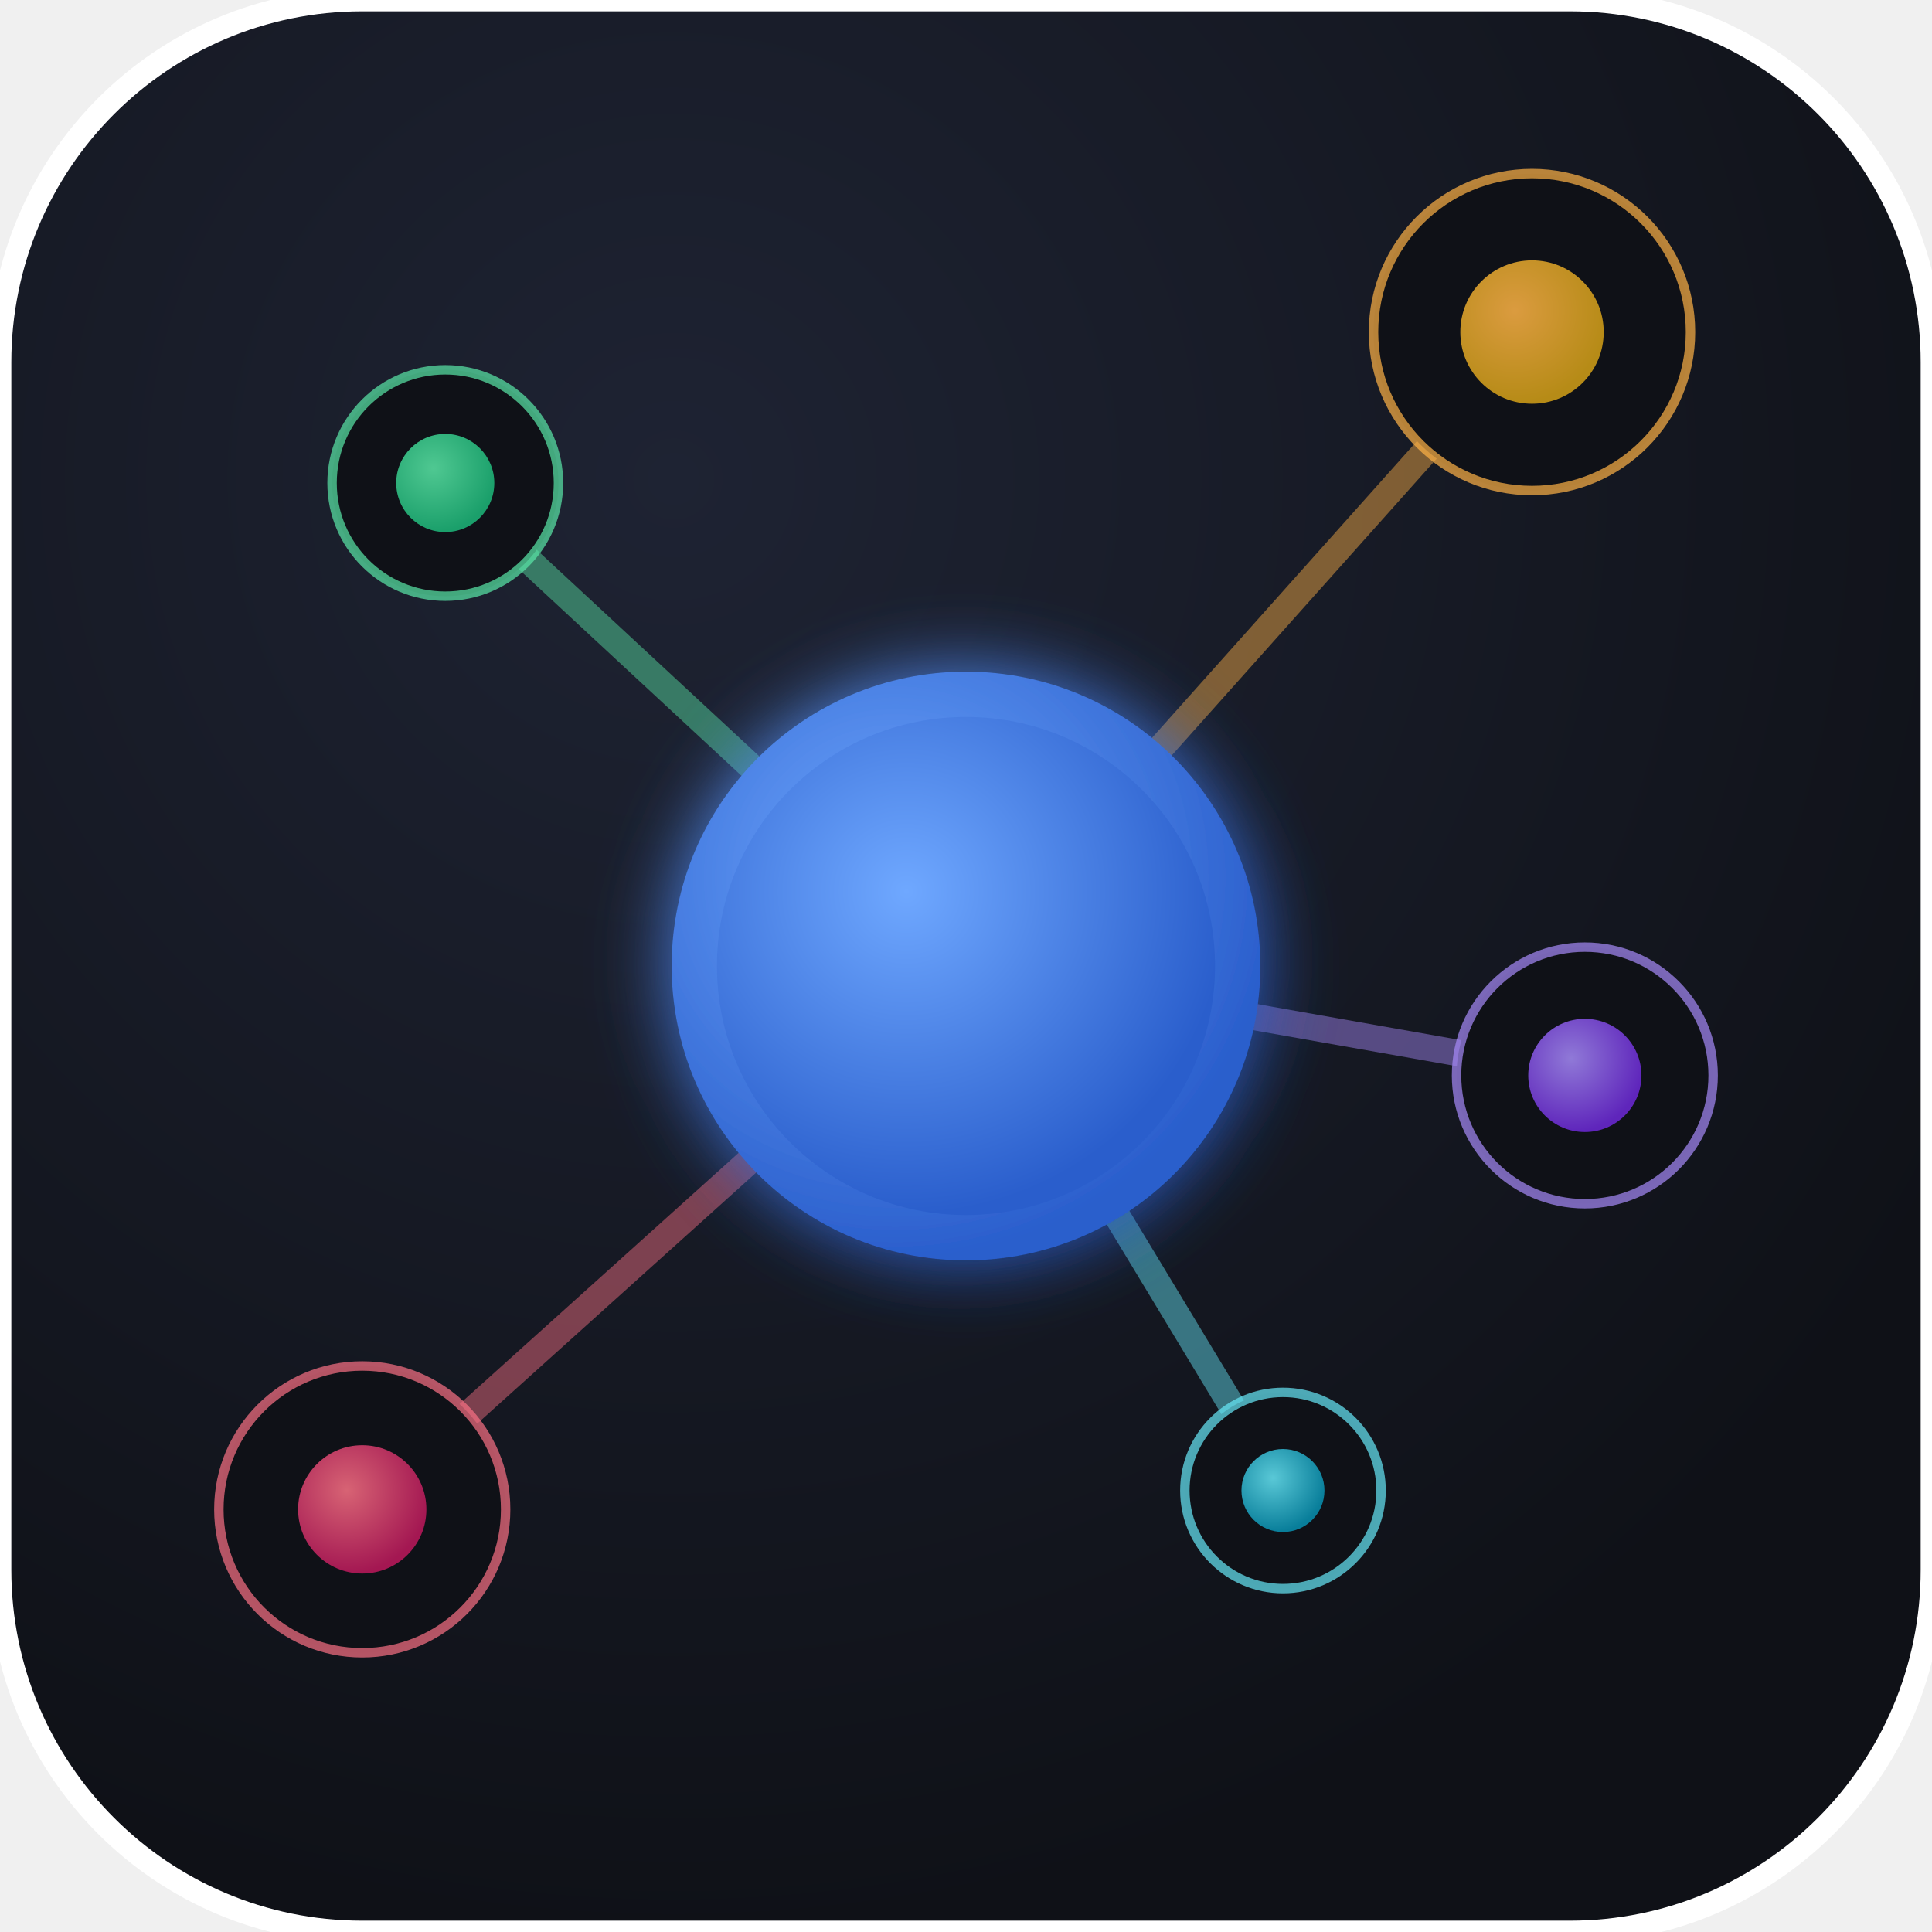
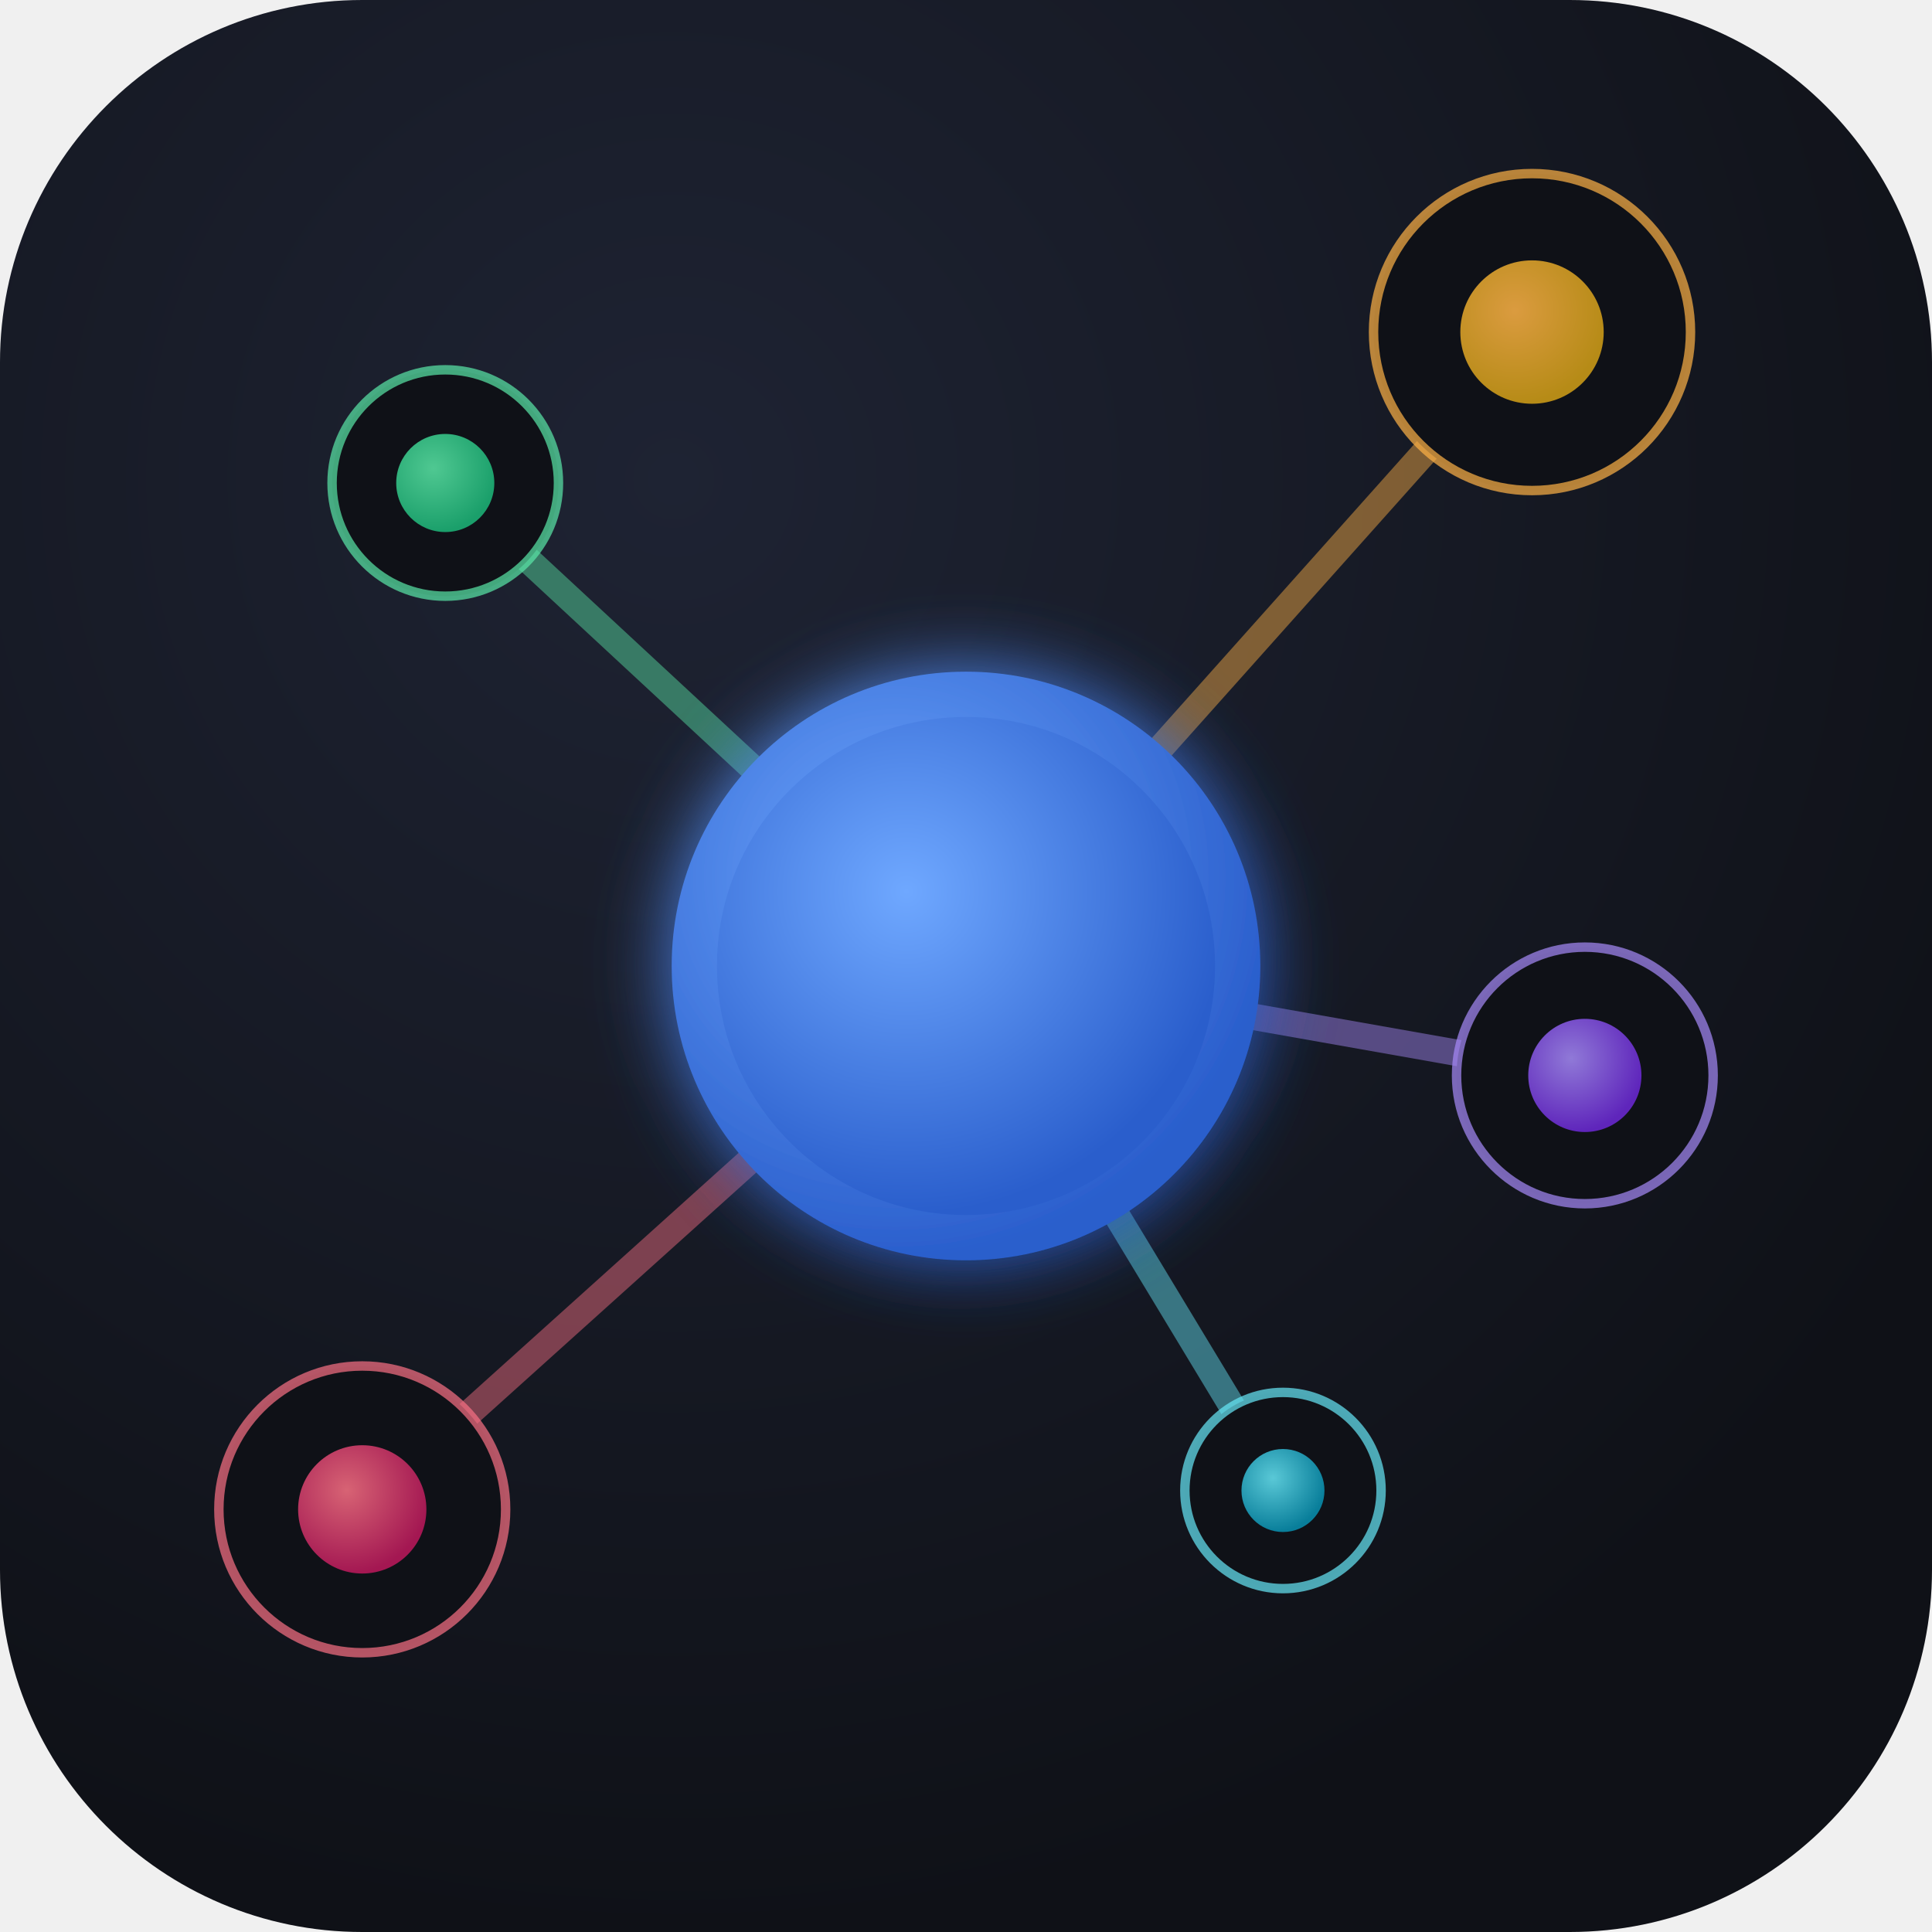
<svg xmlns="http://www.w3.org/2000/svg" viewBox="0 0 512 512">
  <defs>
    <radialGradient id="bg" cx="35%" cy="25%" r="75%">
      <stop offset="0%" stop-color="#1e2333" />
      <stop offset="100%" stop-color="#0f1117" />
    </radialGradient>
    <radialGradient id="center" cx="38%" cy="35%" r="65%">
      <stop offset="0%" stop-color="#6fa8ff" />
      <stop offset="100%" stop-color="#2a5ecc" />
    </radialGradient>
    <radialGradient id="sat1" cx="38%" cy="35%" r="65%">
      <stop offset="0%" stop-color="#5be8a8" />
      <stop offset="100%" stop-color="#1db87a" />
    </radialGradient>
    <radialGradient id="sat2" cx="38%" cy="35%" r="65%">
      <stop offset="0%" stop-color="#ffb347" />
      <stop offset="100%" stop-color="#d4a017" />
    </radialGradient>
    <radialGradient id="sat3" cx="38%" cy="35%" r="65%">
      <stop offset="0%" stop-color="#a78bfa" />
      <stop offset="100%" stop-color="#6d28d9" />
    </radialGradient>
    <radialGradient id="sat4" cx="38%" cy="35%" r="65%">
      <stop offset="0%" stop-color="#fb7185" />
      <stop offset="100%" stop-color="#be185d" />
    </radialGradient>
    <radialGradient id="sat5" cx="38%" cy="35%" r="65%">
      <stop offset="0%" stop-color="#67e8f9" />
      <stop offset="100%" stop-color="#0891b2" />
    </radialGradient>
    <filter id="glow" x="-40%" y="-40%" width="180%" height="180%">
      <feGaussianBlur stdDeviation="10" result="blur" />
      <feMerge>
        <feMergeNode in="blur" />
        <feMergeNode in="SourceGraphic" />
      </feMerge>
    </filter>
  </defs>
  <rect width="512" height="512" rx="96" fill="url(#bg)" />
-   <rect width="512" height="512" rx="96" fill="none" stroke="white" stroke-width="6" />
  <line x1="256" y1="256" x2="118" y2="128" stroke="#5be8a8" stroke-width="7" stroke-opacity="0.45" stroke-linecap="round" />
  <line x1="256" y1="256" x2="406" y2="88" stroke="#ffb347" stroke-width="7" stroke-opacity="0.45" stroke-linecap="round" />
  <line x1="256" y1="256" x2="420" y2="285" stroke="#a78bfa" stroke-width="7" stroke-opacity="0.45" stroke-linecap="round" />
  <line x1="256" y1="256" x2="96" y2="400" stroke="#fb7185" stroke-width="7" stroke-opacity="0.45" stroke-linecap="round" />
  <line x1="256" y1="256" x2="340" y2="395" stroke="#67e8f9" stroke-width="7" stroke-opacity="0.45" stroke-linecap="round" />
  <circle cx="118" cy="128" r="30" fill="#0f1117" stroke="#5be8a8" stroke-width="2.5" stroke-opacity="0.7" />
  <circle cx="118" cy="128" r="13" fill="url(#sat1)" fill-opacity="0.85" />
  <circle cx="406" cy="88" r="42" fill="#0f1117" stroke="#ffb347" stroke-width="2.5" stroke-opacity="0.7" />
  <circle cx="406" cy="88" r="19" fill="url(#sat2)" fill-opacity="0.85" />
  <circle cx="420" cy="285" r="34" fill="#0f1117" stroke="#a78bfa" stroke-width="2.5" stroke-opacity="0.7" />
  <circle cx="420" cy="285" r="15" fill="url(#sat3)" fill-opacity="0.85" />
  <circle cx="96" cy="400" r="38" fill="#0f1117" stroke="#fb7185" stroke-width="2.5" stroke-opacity="0.7" />
  <circle cx="96" cy="400" r="17" fill="url(#sat4)" fill-opacity="0.85" />
  <circle cx="340" cy="395" r="26" fill="#0f1117" stroke="#67e8f9" stroke-width="2.5" stroke-opacity="0.7" />
  <circle cx="340" cy="395" r="11" fill="url(#sat5)" fill-opacity="0.85" />
  <circle cx="256" cy="256" r="78" fill="url(#center)" filter="url(#glow)" />
  <circle cx="256" cy="256" r="66" fill="url(#center)" />
</svg>
